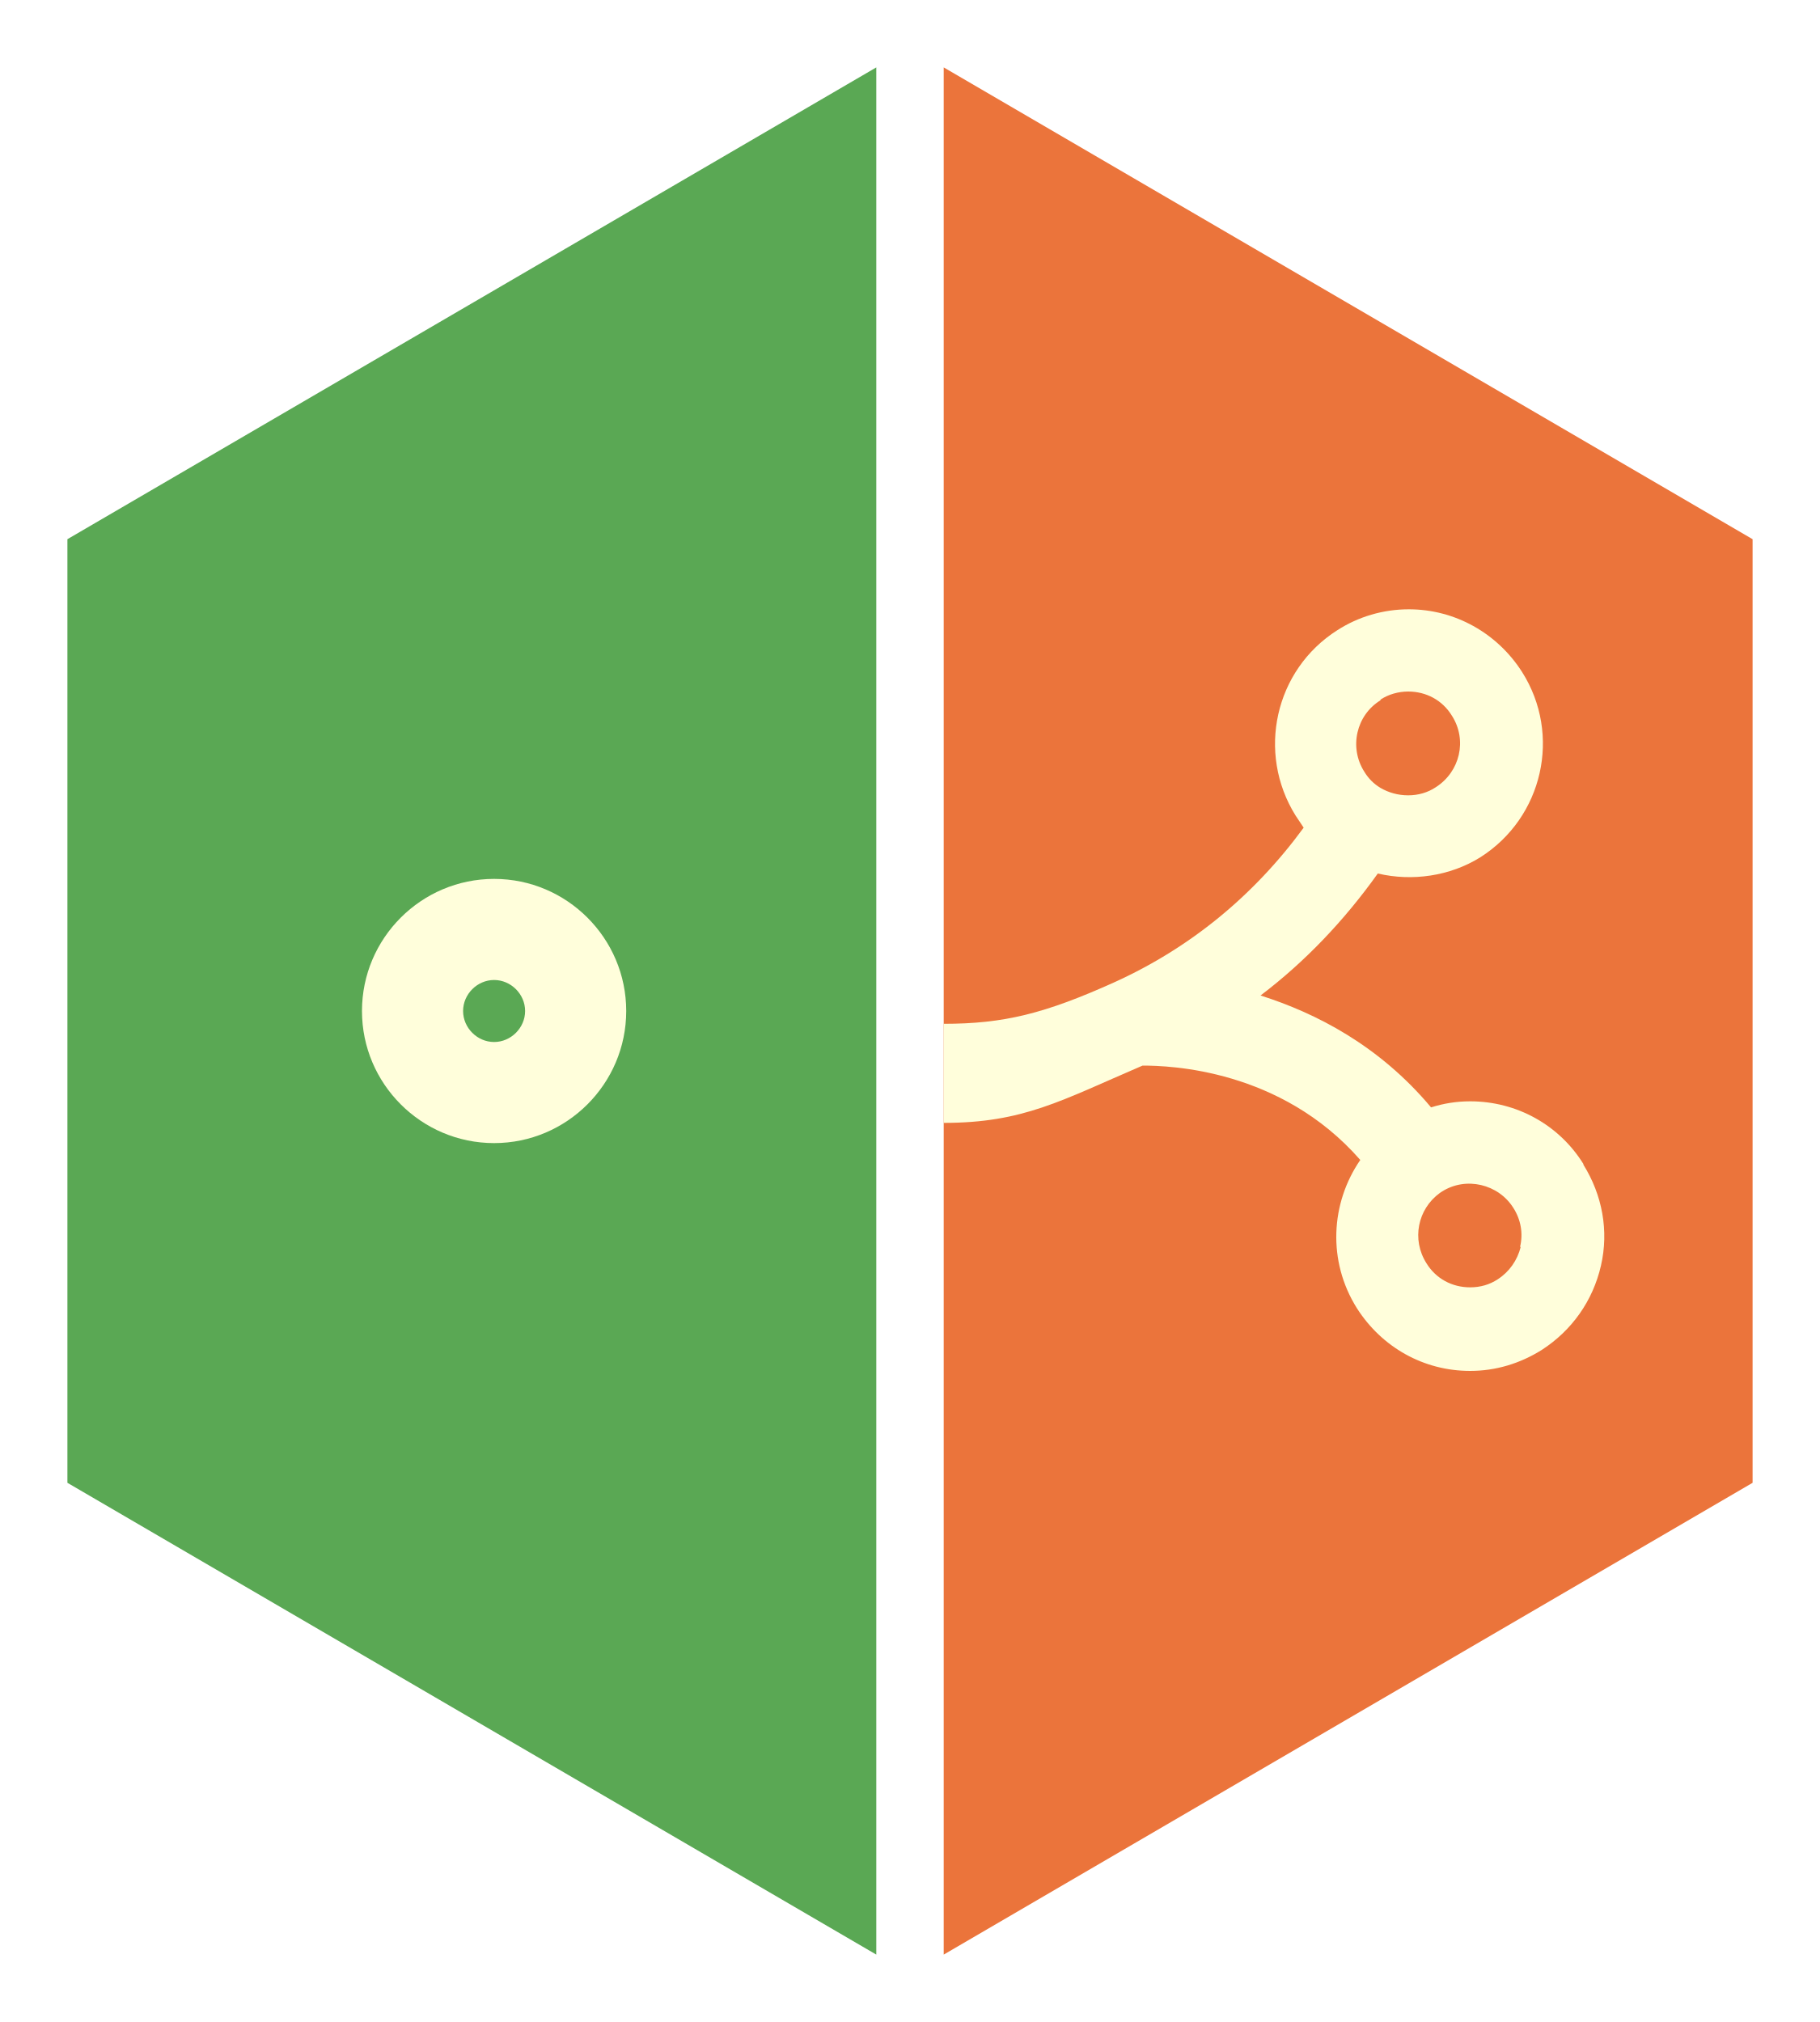
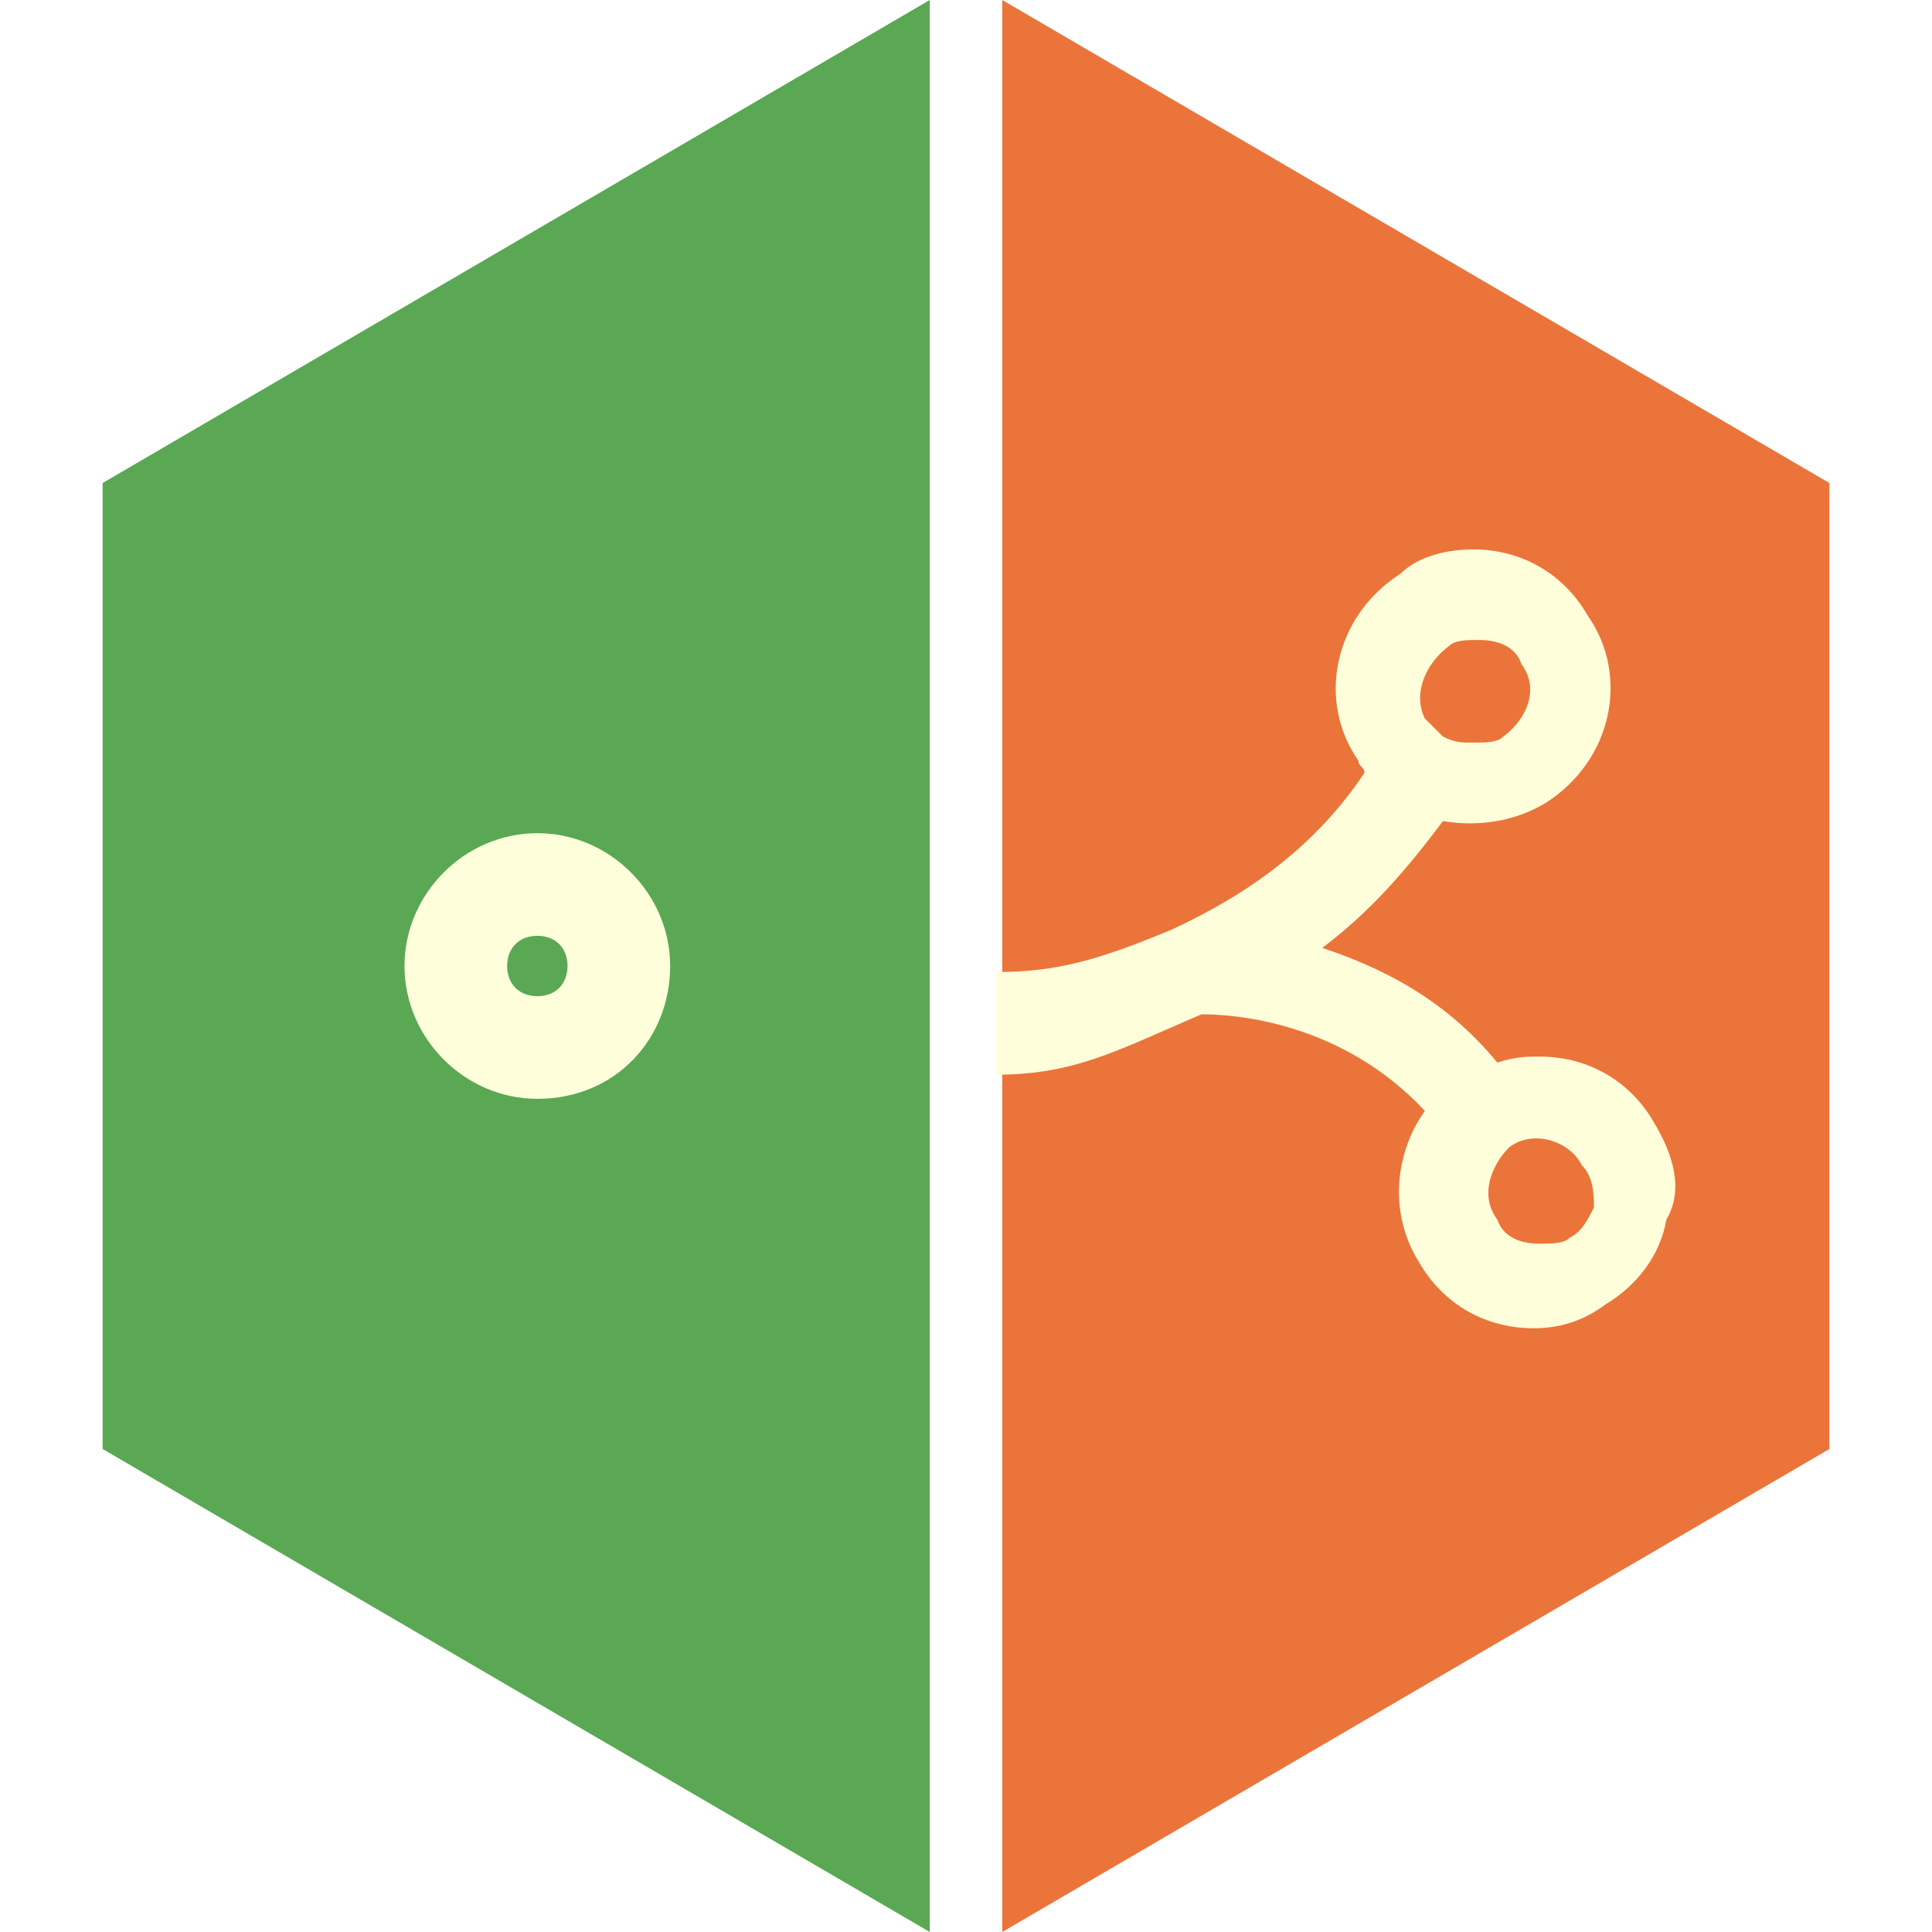
- <svg xmlns="http://www.w3.org/2000/svg" id="Layer_1" data-name="Layer 1" width="27" height="30" viewBox="0 0 27 30">
-   <defs>
-     <style>
-       .cls-1 {
-         fill: #fffedb;
-       }
- 
-       .cls-2 {
-         fill: #5aa854;
-       }
- 
-       .cls-3 {
-         fill: #eb743b;
-       }
-     </style>
-   </defs>
+ <svg xmlns="http://www.w3.org/2000/svg" version="1.1" id="Layer_1" x="0px" y="0px" viewBox="0 0 32 32" style="enable-background:new 0 0 32 32;" xml:space="preserve">
+   <style type="text/css">
+ 	.st0{fill:#5AA854;}
+ 	.st1{fill:#EB743B;}
+ 	.st2{fill:#FFFEDB;}
+ </style>
  <g>
-     <polygon class="cls-2" points="13 1 1 8 1 22 13 29 13 1" />
-     <polygon class="cls-3" points="14 1 26 8 26 22 14 29 14 1" />
+     <g>
+       <polygon class="st0" points="15.4,0 1.7,8 1.7,24 15.4,32   " />
+       <polygon class="st1" points="16.6,0 30.3,8 30.3,24 16.6,32   " />
+     </g>
+     <path class="st2" d="M27.4,18.6c-0.4-0.7-1.1-1.1-1.9-1.1c-0.2,0-0.4,0-0.7,0.1c-0.9-1.1-2-1.6-2.9-1.9c0.8-0.6,1.4-1.3,2-2.1   c0.6,0.1,1.2,0,1.7-0.3c1.1-0.7,1.4-2.1,0.7-3.1c-0.4-0.7-1.1-1.1-1.9-1.1c-0.4,0-0.9,0.1-1.2,0.4c-1.1,0.7-1.4,2.1-0.7,3.1   c0,0.1,0.1,0.1,0.1,0.2c-0.8,1.2-1.9,2-3.2,2.6l0,0c-1.2,0.5-1.9,0.7-2.9,0.7v1.7c1.3,0,2-0.4,3.4-1c0.5,0,2.3,0.1,3.7,1.6   c-0.5,0.7-0.6,1.7-0.1,2.5c0.4,0.7,1.1,1.1,1.9,1.1c0.4,0,0.8-0.1,1.2-0.4c0.5-0.3,0.9-0.8,1-1.4C27.9,19.7,27.7,19.1,27.4,18.6   L27.4,18.6z M24,10.7c0.1-0.1,0.3-0.1,0.5-0.1c0.3,0,0.6,0.1,0.7,0.4c0.3,0.4,0.1,0.9-0.3,1.2c-0.1,0.1-0.3,0.1-0.5,0.1   c-0.2,0-0.3,0-0.5-0.1c-0.1-0.1-0.2-0.2-0.3-0.3C23.4,11.5,23.6,11,24,10.7L24,10.7z M26.4,20c-0.1,0.2-0.2,0.4-0.4,0.5   c-0.1,0.1-0.3,0.1-0.5,0.1c-0.3,0-0.6-0.1-0.7-0.4c-0.3-0.4-0.1-0.9,0.2-1.2l0,0c0.4-0.3,1-0.1,1.2,0.3   C26.4,19.5,26.4,19.8,26.4,20L26.4,20z" />
+     <path class="st2" d="M8.9,18.2c-1.2,0-2.2-1-2.2-2.2s1-2.2,2.2-2.2s2.2,1,2.2,2.2S10.2,18.2,8.9,18.2z M8.9,15.5   c-0.3,0-0.5,0.2-0.5,0.5s0.2,0.5,0.5,0.5s0.5-0.2,0.5-0.5S9.2,15.5,8.9,15.5z" />
  </g>
-   <path class="cls-1" d="m23.49,17.27c-.36-.58-.99-.93-1.68-.93-.2,0-.39.03-.58.09-.77-.92-1.71-1.4-2.53-1.66.66-.5,1.24-1.11,1.74-1.81.51.12,1.07.04,1.52-.24.93-.59,1.21-1.82.62-2.75-.37-.58-1-.93-1.68-.93-.38,0-.75.11-1.06.31-.93.59-1.2,1.82-.62,2.75.04.06.08.12.12.18-.74,1.01-1.68,1.78-2.8,2.29h0c-1.04.47-1.65.62-2.54.62v1.47c1.18,0,1.74-.33,2.95-.85.4,0,2.05.05,3.23,1.4-.44.64-.49,1.5-.05,2.2.37.58.99.93,1.68.93.38,0,.74-.11,1.06-.31.45-.29.76-.73.88-1.25.12-.52.02-1.05-.26-1.5Zm-3.01-6.89c.12-.08.27-.12.41-.12.27,0,.51.13.65.36.23.36.12.83-.24,1.06-.12.08-.26.12-.41.12s-.29-.04-.41-.11c-.1-.06-.18-.14-.24-.24-.23-.36-.12-.84.24-1.06Zm2.08,8.12c-.05.2-.17.37-.34.48-.12.08-.26.12-.41.12-.27,0-.51-.13-.65-.36-.22-.35-.13-.8.2-1.04l.03-.02c.36-.23.84-.11,1.06.24.11.17.15.38.1.58Z" />
-   <path class="cls-1" d="m7.33,16.96c-1.08,0-1.96-.88-1.96-1.96s.88-1.96,1.96-1.96,1.96.88,1.96,1.96-.88,1.96-1.96,1.96Zm0-2.42c-.25,0-.46.21-.46.46s.21.46.46.46.46-.21.46-.46-.21-.46-.46-.46Z" />
</svg>
